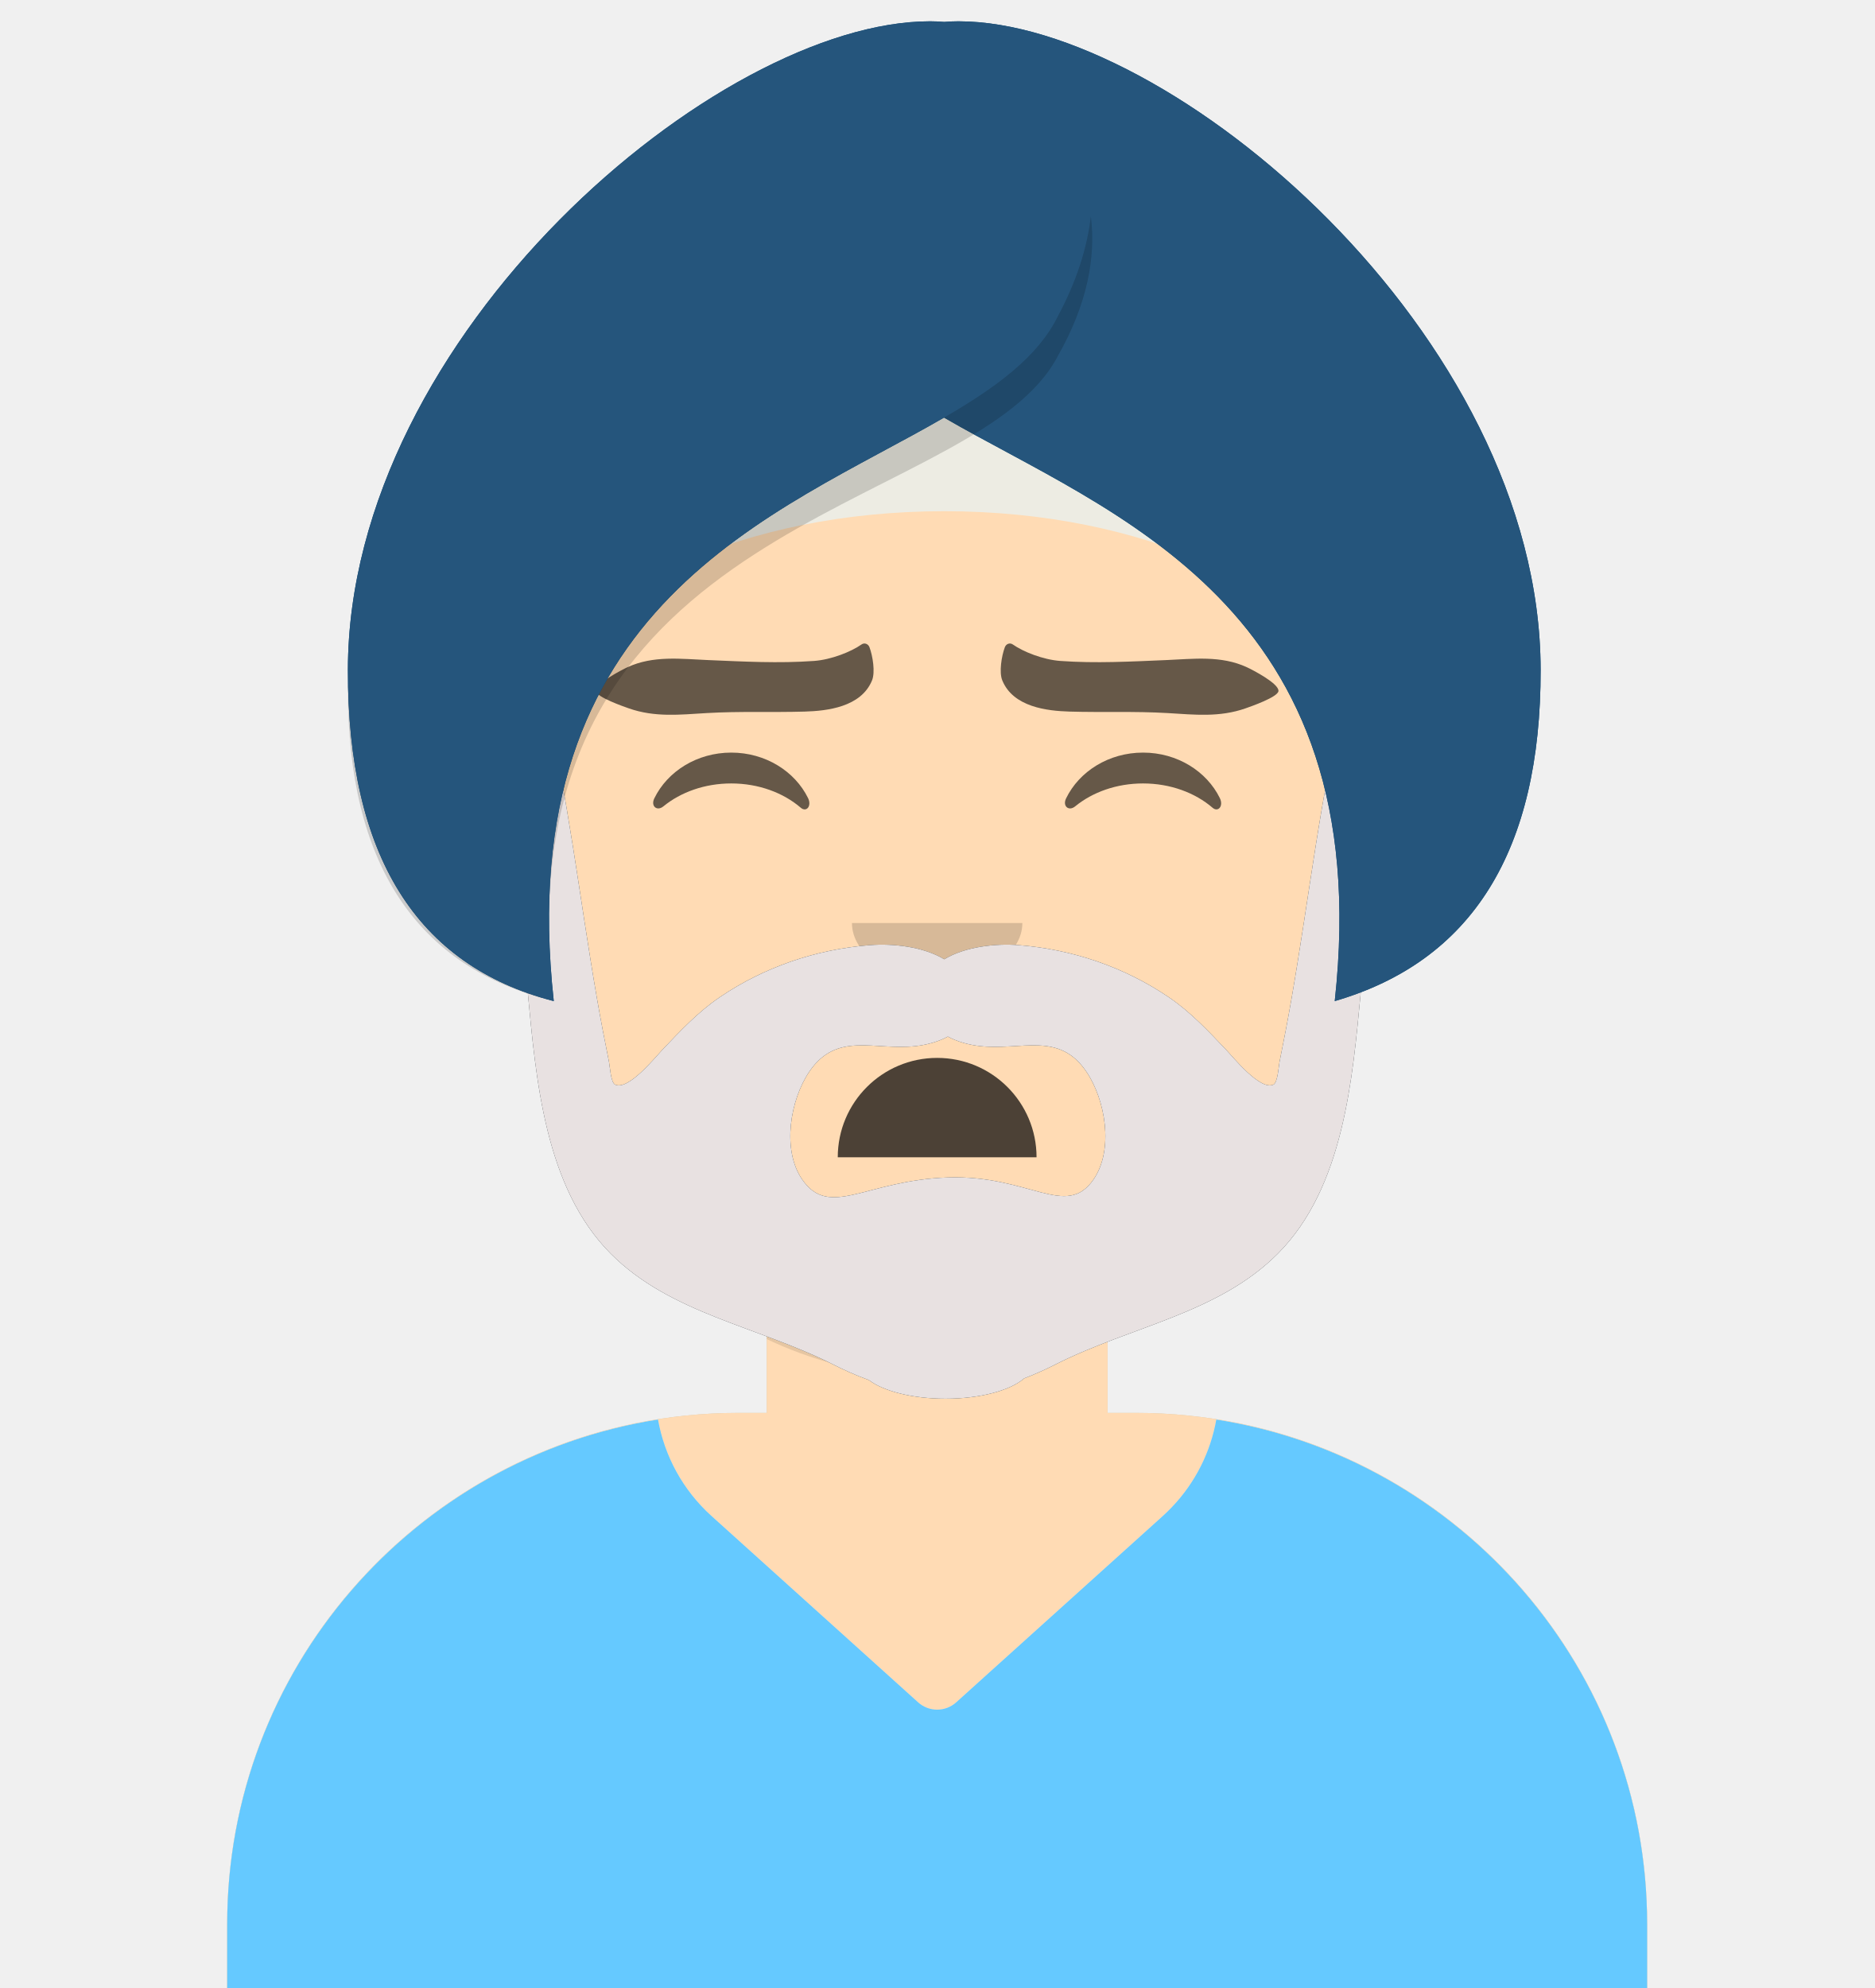
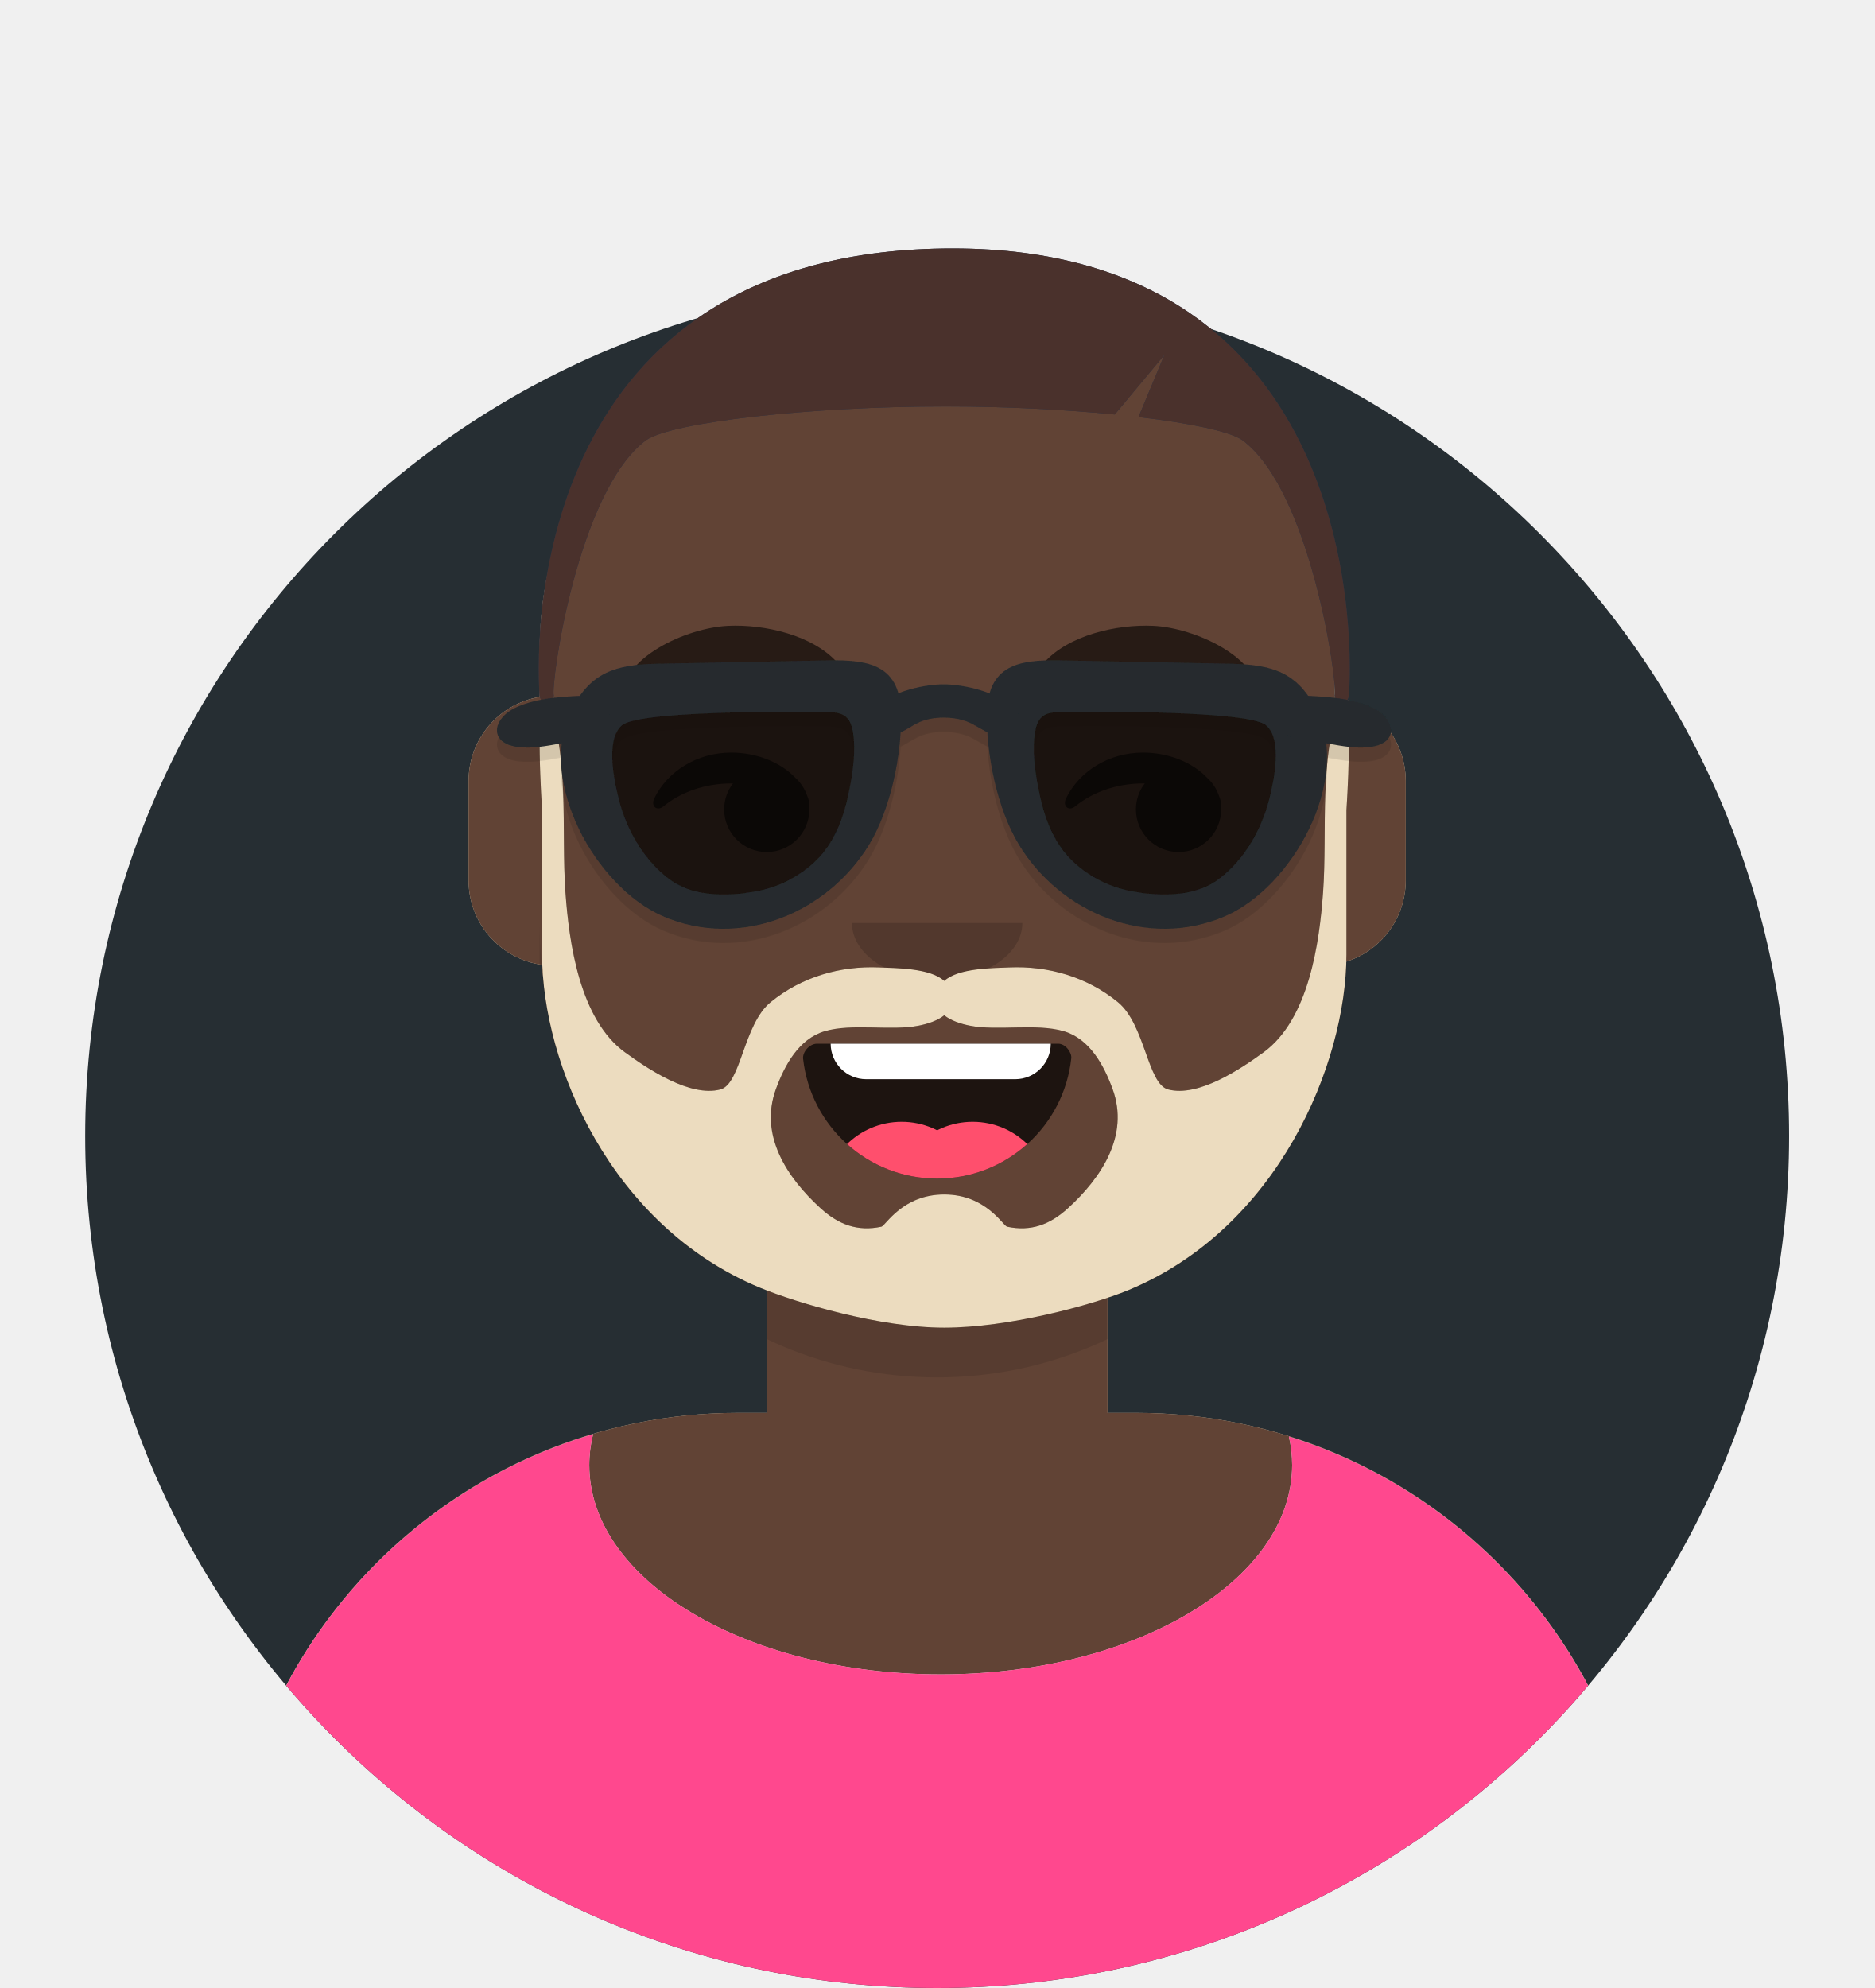
<svg xmlns="http://www.w3.org/2000/svg" xmlns:xlink="http://www.w3.org/1999/xlink" width="264px" height="280px" viewBox="0 0 264 280" version="1.1">
  <defs>
-     <path d="M100,0 C130.928,-5.68137151e-15 156,25.072 156,56 L156.001,62.166 C161.676,63.119 166,68.054 166,74 L166,88 C166,94.052 161.519,99.058 155.694,99.881 C153.628,119.686 141.238,136.422 124.001,144.61 L124,163 L128,163 C167.765,163 200,195.235 200,235 L200,244 L0,244 L0,235 C-4.86974701e-15,195.235 32.235,163 72,163 L76,163 L76,144.611 C58.763,136.422 46.372,119.687 44.305,99.881 C38.481,99.058 34,94.052 34,88 L34,74 C34,68.054 38.325,63.118 44,62.166 L44,56 C44,25.072 69.072,5.68137151e-15 100,0 Z" id="transparent_path-1" />
-     <path d="M83,36.348 C83,52.629 105.162,65.828 132.5,65.828 C159.838,65.828 182,52.629 182,36.348 C182,34.985 181.845,33.645 181.544,32.331 C210.784,41.488 232,68.792 232,101.052 L232,110 L32,110 L32,101.052 C32,68.397 53.739,40.82 83.534,32.002 C83.182,33.421 83,34.871 83,36.348 Z" id="transparent_path-3" />
-     <rect id="transparent_path-5" x="0" y="0" width="264" height="280" />
-     <path d="M74,0 C114.869,0 148,33.131 148,74 L148,84.148 L148,197.608 C135.525,187.237 119.491,181 102,181 L102,181 L98,181 L98,162.611 C115.531,154.283 128.048,137.115 129.791,116.867 C135.569,116.002 140,111.019 140,105 L140,105 L140,92 C140,87.354 137.359,83.324 133.497,81.33 C132.724,81.05 131.952,80.748 131.181,80.426 C130.795,80.32 130.401,80.233 130,80.166 L130,80.166 L130,79.917 C117.224,74.234 104.878,63.071 96.11,47.885 C93.175,42.801 90.831,37.595 89.066,32.397 C80.431,42.941 67.745,53.602 52.342,62.495 C42.778,68.017 33.147,72.291 24,75.266 L24,137.247 C29.602,148.318 38.773,157.278 50,162.611 L50,162.611 L50,181 L46,181 C38.327,181 30.935,182.2 24,184.423 L24,230 C24,244.106 13.569,255.776 0,257.716 L0,74 C0,33.131 33.131,0 74,0 Z" id="transparent_path-7" />
+     <circle id="circle_path-1" cx="120" cy="120" r="120" />
+     <path d="M-3.19744231e-14,160 L-3.19744231e-14,-1.42108547e-14 L264,-1.42108547e-14 L264,160 L252,160 C252,226.274 198.274,280 132,280 C65.726,280 12,226.274 12,160 L12,160 L-3.19744231e-14,160 Z" id="circle_path-3" />
+     <path d="M100,0 C130.928,-5.68137151e-15 156,25.072 156,56 L156.001,62.166 C161.676,63.119 166,68.054 166,74 L166,88 C166,94.052 161.519,99.058 155.694,99.881 C153.628,119.686 141.238,136.422 124.001,144.61 L124,163 L128,163 C167.765,163 200,195.235 200,235 L200,244 L0,244 L0,235 C-4.86974701e-15,195.235 32.235,163 72,163 L76,163 L76,144.611 C58.763,136.422 46.372,119.687 44.305,99.881 C38.481,99.058 34,94.052 34,88 L34,74 C34,68.054 38.325,63.118 44,62.166 L44,56 C44,25.072 69.072,5.68137151e-15 100,0 Z" id="circle_path-5" />
+     <path d="M83,36.348 C83,52.629 105.162,65.828 132.5,65.828 C159.838,65.828 182,52.629 182,36.348 C182,34.985 181.845,33.645 181.544,32.331 C210.784,41.488 232,68.792 232,101.052 L232,110 L32,110 L32,101.052 C32,68.397 53.739,40.82 83.534,32.002 C83.182,33.421 83,34.871 83,36.348 Z" id="circle_path-7" />
+     <rect id="circle_path-9" x="0" y="0" width="264" height="280" />
+     <path d="M74,0 C114.869,0 148,33.131 148,74 L148,84.148 L148,197.608 C135.525,187.237 119.491,181 102,181 L102,181 L98,181 L98,162.611 C115.531,154.283 128.048,137.115 129.791,116.867 C135.569,116.002 140,111.019 140,105 L140,105 L140,92 C140,87.354 137.359,83.324 133.497,81.33 C132.724,81.05 131.952,80.748 131.181,80.426 C130.795,80.32 130.401,80.233 130,80.166 L130,80.166 L130,79.917 C117.224,74.234 104.878,63.071 96.11,47.885 C93.175,42.801 90.831,37.595 89.066,32.397 C80.431,42.941 67.745,53.602 52.342,62.495 C42.778,68.017 33.147,72.291 24,75.266 L24,137.247 C29.602,148.318 38.773,157.278 50,162.611 L50,162.611 L50,181 L46,181 C38.327,181 30.935,182.2 24,184.423 L24,230 C24,244.106 13.569,255.776 0,257.716 L0,74 C0,33.131 33.131,0 74,0 Z" id="circle_path-11" />
  </defs>
-   <g id="transparent_Avataaar/Default" stroke="none" stroke-width="1" fill="none" fill-rule="evenodd">
-     <g id="transparent_Body" transform="translate(32, 36)">
-       <mask id="transparent_mask-2" fill="white">
-         <use xlink:href="#transparent_path-1" />
+   <g id="circle_Avataaar/Circle" stroke="none" stroke-width="1" fill="none" fill-rule="evenodd">
+     <g id="circle_Circle" transform="translate(12, 40)">
+       <mask id="circle_mask-2" fill="white">
+         <use xlink:href="#circle_path-1" />
      </mask>
-       <use fill="#D0C6AC" xlink:href="#transparent_path-1" />
-       <g id="transparent_Skin-Color" mask="url(#transparent_mask-2)" fill="#FFDBB4">
-         <g transform="translate(-32, 0)" id="transparent_Color">
-           <rect x="0" y="0" width="264" height="244" />
+       <use id="circle_Background-Color" fill="#262E33" xlink:href="#circle_path-1" />
+       <g id="circle_Fabric-Color" mask="url(#circle_mask-2)" fill="">
+         <rect id="circle_🖍Color" x="0" y="0" width="240" height="240" />
+       </g>
+     </g>
+     <mask id="circle_mask-4" fill="white">
+       <use xlink:href="#circle_path-3" />
+     </mask>
+     <g id="circle_Mask" />
+     <g id="circle_Avataaar" mask="url(#circle_mask-4)">
+       <g id="circle_Body" transform="translate(32, 36)">
+         <mask id="circle_mask-6" fill="white">
+           <use xlink:href="#circle_path-5" />
+         </mask>
+         <use fill="#D0C6AC" xlink:href="#circle_path-5" />
+         <g id="circle_Skin-Color" mask="url(#circle_mask-6)" fill="#614335">
+           <g transform="translate(-32, 0)" id="circle_Color">
+             <rect x="0" y="0" width="264" height="244" />
+           </g>
+         </g>
+         <path d="M44,94 C44,124.928 69.072,150 100,150 C130.928,150 156,124.928 156,94 L156,94 L156,102 C156,132.928 130.928,158 100,158 C69.072,158 44,132.928 44,102 Z" id="circle_Neck-Shadow" fill-opacity="0.1" fill="#000000" mask="url(#circle_mask-6)" />
+       </g>
+       <g id="circle_Clothing" transform="translate(0, 170)">
+         <defs>
+           <path d="M83,36.348 C83,52.629 105.162,65.828 132.5,65.828 C159.838,65.828 182,52.629 182,36.348 C182,34.985 181.845,33.645 181.544,32.331 C210.784,41.488 232,68.792 232,101.052 L232,110 L32,110 L32,101.052 C32,68.397 53.739,40.82 83.534,32.002 C83.182,33.421 83,34.871 83,36.348 Z" id="shirt_scoop_neck_path-1" />
+         </defs>
+         <g id="shirt_scoop_neck_Clothing/Shirt-Scoop-Neck" stroke="none" stroke-width="1" fill="none" fill-rule="evenodd">
+           <mask id="shirt_scoop_neck_mask-2" fill="white">
+             <use xlink:href="#shirt_scoop_neck_path-1" />
+           </mask>
+           <use id="shirt_scoop_neck_Clothes" fill="#E6E6E6" xlink:href="#shirt_scoop_neck_path-1" />
+           <g id="shirt_scoop_neck_Fabric-Color" mask="url(#shirt_scoop_neck_mask-2)" fill="#FF488E">
+             <rect id="shirt_scoop_neck_🖍Color" x="0" y="0" width="264" height="110" />
+           </g>
        </g>
      </g>
-       <path d="M44,94 C44,124.928 69.072,150 100,150 C130.928,150 156,124.928 156,94 L156,94 L156,102 C156,132.928 130.928,158 100,158 C69.072,158 44,132.928 44,102 Z" id="transparent_Neck-Shadow" fill-opacity="0.1" fill="#000000" mask="url(#transparent_mask-2)" />
-     </g>
-     <g id="transparent_Clothing" transform="translate(0, 170)">
-       <defs>
-         <path d="M232,101.052 L232,110 L32,110 L32,101.052 C32,65.138 58.294,35.366 92.681,29.936 C93.584,35.007 96.117,39.825 100.236,43.539 L100.236,43.539 L129.321,69.768 C130.843,71.14 133.157,71.14 134.679,69.768 L134.679,69.768 L163.764,43.539 C164.189,43.155 164.601,42.756 164.998,42.343 C168.414,38.788 170.517,34.453 171.319,29.939 C205.707,35.367 232,65.139 232,101.052 Z" id="shirt_v_neck_path-1" />
-       </defs>
-       <g id="shirt_v_neck_Clothing/Shirt-V-Neck" stroke="none" stroke-width="1" fill="none" fill-rule="evenodd">
-         <mask id="shirt_v_neck_mask-2" fill="white">
-           <use xlink:href="#shirt_v_neck_path-1" />
-         </mask>
-         <use id="shirt_v_neck_Clothes" fill="#E6E6E6" xlink:href="#shirt_v_neck_path-1" />
-         <g id="shirt_v_neck_Fabric-Color" mask="url(#shirt_v_neck_mask-2)" fill="#65C9FF">
-           <rect id="shirt_v_neck_🖍Color" x="0" y="0" width="264" height="110" />
-         </g>
-       </g>
-     </g>
-     <g id="transparent_Face" transform="translate(76, 82)" fill="#000000">
-       <g id="transparent_Mouth" transform="translate(2, 52)">
-         <g id="disbelief_Mouth/Disbelief" stroke="none" stroke-width="1" fill="none" fill-rule="evenodd" fill-opacity="0.7">
-           <path d="M40,15 C40,22.732 46.268,29 54,29 L54,29 C61.732,29 68,22.732 68,15" id="disbelief_Mouth" fill="#000000" transform="translate(54, 22) scale(1, -1) translate(-54, -22) " />
-         </g>
-       </g>
-       <g id="transparent_Nose" transform="translate(28, 40)" fill-opacity="0.16">
-         <g id="default_Nose/Default" stroke="none" stroke-width="1" fill="none" fill-rule="evenodd" fill-opacity="0.16">
-           <path d="M16,8 C16,12.418 21.373,16 28,16 L28,16 C34.627,16 40,12.418 40,8" id="default_Nose" fill="#000000" />
-         </g>
-       </g>
-       <g id="transparent_Eyes" transform="translate(0, 8)">
-         <g id="happy_Eyes/Happy-😁" stroke="none" stroke-width="1" fill="none" fill-rule="evenodd" fill-opacity="0.6">
-           <path d="M16.16,22.447 C18.007,18.649 22.164,16 26.998,16 C31.814,16 35.959,18.63 37.815,22.407 C38.367,23.529 37.582,24.447 36.791,23.767 C34.34,21.66 30.859,20.344 26.998,20.344 C23.257,20.344 19.874,21.579 17.438,23.572 C16.547,24.3 15.62,23.558 16.16,22.447 Z" id="happy_Squint" fill="#000000" />
-           <path d="M74.16,22.447 C76.007,18.649 80.164,16 84.998,16 C89.814,16 93.959,18.63 95.815,22.407 C96.367,23.529 95.582,24.447 94.791,23.767 C92.34,21.66 88.859,20.344 84.998,20.344 C81.257,20.344 77.874,21.579 75.438,23.572 C74.547,24.3 73.62,23.558 74.16,22.447 Z" id="happy_Squint" fill="#000000" />
-         </g>
-       </g>
-       <g id="transparent_Eyebrow" fill-opacity="0.6">
-         <g id="flat_natural_Eyebrow/Natural/Flat-Natural" stroke="none" stroke-width="1" fill="none" fill-rule="evenodd" fill-opacity="0.6">
-           <path d="M38.569,10.702 C33.587,11.238 28.655,11.134 23.656,11.101 C19.823,11.076 15.92,10.689 12.325,12.509 C11.636,12.857 7.877,14.945 8.003,16.011 C8.104,16.863 12.013,18.064 12.717,18.284 C16.428,19.445 19.924,18.928 23.687,18.57 C28.302,18.132 32.914,18.175 37.532,17.874 C40.642,17.672 45.422,16.977 46.829,13.148 C47.253,11.995 46.815,9.734 46.307,8.506 C46.105,8.018 45.563,7.85 45.169,8.149 C43.756,9.222 40.985,10.443 38.569,10.702" id="flat_natural_Fill-10" fill="#000000" transform="translate(27.5, 13.5) rotate(2) translate(-27.5, -13.5) " />
-           <path d="M95.569,10.702 C90.587,11.238 85.655,11.134 80.656,11.101 C76.823,11.076 72.92,10.689 69.325,12.509 C68.636,12.857 64.877,14.945 65.003,16.011 C65.104,16.863 69.013,18.064 69.717,18.284 C73.428,19.445 76.924,18.928 80.687,18.57 C85.302,18.132 89.914,18.175 94.532,17.874 C97.642,17.672 102.422,16.977 103.829,13.148 C104.253,11.995 103.815,9.734 103.307,8.506 C103.105,8.018 102.563,7.85 102.169,8.149 C100.756,9.222 97.985,10.443 95.569,10.702" id="flat_natural_Fill-10" fill="#000000" transform="translate(84.5, 13.5) scale(-1, 1) rotate(2) translate(-84.5, -13.5) " />
-         </g>
-       </g>
-     </g>
-     <g id="transparent_Top">
-       <defs>
-         <path d="M83.498,93.841 C72.124,94.219 67.05,99.721 63.229,94.13 C60.361,89.932 61.561,82.874 64.241,78.903 C68.054,73.251 73.227,75.985 79.01,75.34 C80.583,75.165 82.163,74.723 83.498,74 C84.834,74.723 86.414,75.165 87.986,75.34 C93.77,75.985 98.943,73.251 102.756,78.903 C105.435,82.874 106.635,89.932 103.767,94.13 C99.946,99.721 94.873,93.463 83.498,93.841 Z M138.72,26 C135.336,40.075 133.781,54.434 131.328,68.671 C130.816,71.639 130.257,74.596 129.662,77.55 C129.538,78.17 129.415,80.473 128.811,80.764 C126.982,81.648 123.254,76.947 122.257,75.885 C119.754,73.219 117.272,70.529 114.223,68.437 C108.063,64.21 100.85,61.711 93.345,61.118 C90.205,60.869 85.959,61.303 83,63.11 C80.041,61.303 75.795,60.869 72.654,61.118 C65.149,61.711 57.937,64.21 51.777,68.437 C48.728,70.529 46.246,73.219 43.742,75.885 C42.746,76.947 39.018,81.648 37.189,80.764 C36.585,80.473 36.462,78.17 36.337,77.55 C35.743,74.596 35.183,71.639 34.672,68.671 C32.219,54.434 30.664,40.075 27.28,26 C26.296,26 25.432,44.748 25.322,46.495 C24.875,53.589 24.353,60.525 25.02,67.626 C26.17,79.875 27.37,95.234 36.592,104.588 C44.925,113.039 57.023,114.806 67.459,120.141 C68.802,120.828 70.584,121.676 72.506,122.371 C74.531,123.934 78.546,125 83.172,125 C88.024,125 92.205,123.827 94.12,122.138 C95.801,121.493 97.345,120.753 98.541,120.141 C108.976,114.805 121.075,113.039 129.408,104.588 C138.63,95.234 139.829,79.875 140.98,67.626 C141.647,60.525 141.125,53.589 140.678,46.495 C140.568,44.748 139.704,26 138.72,26 Z" id="turban_path-1" />
-         <path d="M86,0 C115.851,0 167.918,44.148 168,91.324 C168.044,116.801 158.377,132.36 139,138 C145.115,82.11 107.403,69.414 83.97,55.816 C60.512,69.414 22.862,82.11 29,138 C9.622,132.999 -0.044,117.44 6.61437384e-05,91.324 C0.08,44.148 52.074,0 82,0 C82.668,0 83.333,0.03 83.991,0.088 C84.656,0.03 85.326,0 86,0 Z" id="turban_path-3" />
-       </defs>
-       <g id="turban_Top/Accesories/Turban" stroke="none" stroke-width="1" fill="none" fill-rule="evenodd">
-         <g id="turban_Facial-Hair" transform="translate(49, 72)">
+       <g id="circle_Face" transform="translate(76, 82)" fill="#000000">
+         <g id="circle_Mouth" transform="translate(2, 52)">
          <defs>
-             <path d="M84.504,93.841 C72.993,94.219 67.858,99.721 63.991,94.13 C61.088,89.932 62.303,82.874 65.015,78.903 C68.874,73.251 74.109,75.985 79.962,75.34 C81.554,75.165 83.153,74.723 84.504,74 C85.856,74.723 87.455,75.165 89.046,75.34 C94.9,75.985 100.135,73.251 103.994,78.903 C106.706,82.874 107.92,89.932 105.018,94.13 C101.15,99.721 96.016,93.463 84.504,93.841 Z M140.391,26 C136.967,40.075 135.393,54.434 132.91,68.671 C132.393,71.639 131.826,74.596 131.225,77.55 C131.098,78.17 130.974,80.473 130.363,80.764 C128.512,81.648 124.739,76.947 123.73,75.885 C121.197,73.219 118.685,70.529 115.599,68.437 C109.365,64.21 102.065,61.711 94.47,61.118 C91.292,60.869 86.995,61.303 84,63.11 C81.005,61.303 76.708,60.869 73.53,61.118 C65.934,61.711 58.635,64.21 52.4,68.437 C49.315,70.529 46.803,73.219 44.269,75.885 C43.261,76.947 39.488,81.648 37.637,80.764 C37.026,80.473 36.902,78.17 36.775,77.55 C36.174,74.596 35.607,71.639 35.09,68.671 C32.607,54.434 31.034,40.075 27.609,26 C26.613,26 25.739,44.748 25.627,46.495 C25.175,53.589 24.646,60.525 25.322,67.626 C26.486,79.875 27.699,95.234 37.033,104.588 C45.466,113.039 57.71,114.806 68.271,120.141 C69.631,120.828 71.435,121.676 73.38,122.371 C75.429,123.934 79.493,125 84.174,125 C89.085,125 93.316,123.827 95.254,122.138 C96.955,121.493 98.518,120.753 99.729,120.141 C110.289,114.805 122.534,113.039 130.967,104.588 C140.301,95.234 141.514,79.875 142.679,67.626 C143.353,60.525 142.825,53.589 142.373,46.495 C142.261,44.748 141.387,26 140.391,26 Z" id="beard_medium_path-1" />
+             <path d="M35.118,15.128 C36.176,24.62 44.226,32 54,32 C63.804,32 71.874,24.574 72.892,15.04 C72.974,14.273 72.117,13 71.043,13 C56.149,13 44.738,13 37.087,13 C36.007,13 35.012,14.178 35.118,15.128 Z" id="smile_path-1" />
          </defs>
-           <g id="beard_medium_Facial-Hair/Beard-Medium" stroke="none" stroke-width="1" fill="none" fill-rule="evenodd">
-             <mask id="beard_medium_mask-2" fill="white">
-               <use xlink:href="#beard_medium_path-1" />
+           <g id="smile_Mouth/Smile" stroke="none" stroke-width="1" fill="none" fill-rule="evenodd">
+             <mask id="smile_mask-2" fill="white">
+               <use xlink:href="#smile_path-1" />
            </mask>
-             <use id="beard_medium_Beardness" fill="#252E32" xlink:href="#beard_medium_path-1" />
-             <g id="beard_medium_Facial-Hair-Color" mask="url(#beard_medium_mask-2)" fill="#E8E1E1">
-               <rect id="beard_medium_Color" x="0" y="0" width="168" height="152" />
+             <use id="smile_Mouth" fill-opacity="0.7" fill="#000000" xlink:href="#smile_path-1" />
+             <path d="M44,2 L65,2 C67.761,2 70,4.239 70,7 L70,13 C70,15.761 67.761,18 65,18 L44,18 C41.239,18 39,15.761 39,13 L39,7 C39,4.239 41.239,2 44,2 Z" id="smile_Teeth" fill="#FFFFFF" mask="url(#smile_mask-2)" />
+             <g id="smile_Tongue" mask="url(#smile_mask-2)" fill="#FF4F6D">
+               <g transform="translate(38, 24)">
+                 <circle cx="11" cy="11" r="11" />
+                 <circle cx="21" cy="11" r="11" />
+               </g>
            </g>
          </g>
        </g>
-         <g id="turban_Turban" transform="translate(1, 0)">
-           <path d="M132,57 C164.585,57 191,71.775 191,90 C191,92.58 190.471,95.09 189.47,97.5 C183.397,82.887 159.972,72 132,72 C104.028,72 80.602,82.888 74.53,97.5 C73.529,95.091 73,92.58 73,90 C73,71.775 99.415,57 132,57 Z" id="turban_Band" fill="#EDECE3" />
-           <g transform="translate(48, 3)">
-             <mask id="turban_mask-4" fill="white">
-               <use xlink:href="#turban_path-3" />
+         <g id="circle_Nose" transform="translate(28, 40)" fill-opacity="0.16">
+           <g id="default_Nose/Default" stroke="none" stroke-width="1" fill="none" fill-rule="evenodd" fill-opacity="0.16">
+             <path d="M16,8 C16,12.418 21.373,16 28,16 L28,16 C34.627,16 40,12.418 40,8" id="default_Nose" fill="#000000" />
+           </g>
+         </g>
+         <g id="circle_Eyes" transform="translate(0, 8)">
+           <g id="side_Eyes/Side-😒" stroke="none" stroke-width="1" fill="none" fill-rule="evenodd" fill-opacity="0.6">
+             <path d="M26.998,16 C30.502,16 33.891,17.314 36.018,19.543 C36.764,20.217 37.341,21.076 37.676,22.049 C37.726,22.166 37.772,22.286 37.815,22.407 C37.909,22.67 37.947,22.92 37.94,23.142 C37.979,23.422 38,23.708 38,24 C38,27.314 35.314,30 32,30 C28.686,30 26,27.314 26,24 C26,22.625 26.463,21.358 27.241,20.346 C27.16,20.344 27.079,20.344 26.998,20.344 C23.257,20.344 19.874,21.579 17.438,23.572 C16.547,24.3 15.62,23.558 16.16,22.447 C18.007,18.649 22.164,16 26.998,16 Z" id="side_Eye" fill="#000000" />
+             <path d="M84.998,16 C88.502,16 91.891,17.314 94.018,19.543 C94.764,20.217 95.341,21.076 95.676,22.049 C95.726,22.166 95.772,22.286 95.815,22.407 C95.909,22.67 95.947,22.92 95.94,23.142 C95.979,23.422 96,23.708 96,24 C96,27.314 93.314,30 90,30 C86.686,30 84,27.314 84,24 C84,22.625 84.463,21.358 85.241,20.346 C85.16,20.344 85.079,20.344 84.998,20.344 C81.257,20.344 77.874,21.579 75.438,23.572 C74.547,24.3 73.62,23.558 74.16,22.447 C76.007,18.649 80.164,16 84.998,16 Z" id="side_Eye" fill="#000000" />
+           </g>
+         </g>
+         <g id="circle_Eyebrow" fill-opacity="0.6">
+           <g id="default_natural_Eyebrow/Natural/Default-Natural" stroke="none" stroke-width="1" fill="none" fill-rule="evenodd" fill-opacity="0.6">
+             <path d="M26.039,6.21 C20.278,6.983 11.293,12.005 12.044,17.818 C12.069,18.008 12.357,18.067 12.481,17.908 C14.967,14.72 34.193,10.037 41.194,11.015 C41.835,11.104 42.258,10.443 41.821,10.03 C38.077,6.495 31.2,5.512 26.039,6.21" id="default_natural_Eyebrow" fill="#000000" transform="translate(27, 12) rotate(5) translate(-27, -12) " />
+             <path d="M85.039,6.21 C79.278,6.983 70.293,12.005 71.044,17.818 C71.069,18.008 71.357,18.067 71.481,17.908 C73.967,14.72 93.193,10.037 100.194,11.015 C100.835,11.104 101.258,10.443 100.821,10.03 C97.077,6.495 90.2,5.512 85.039,6.21" id="default_natural_Eyebrow" fill="#000000" transform="translate(86, 12) scale(-1, 1) rotate(5) translate(-86, -12) " />
+           </g>
+         </g>
+       </g>
+       <g id="circle_Top">
+         <defs>
+           <path d="M58,1 C115,0.274 115.719,53.702 115,64 C114.653,65.488 113.327,65.223 113,64 C113.463,62.446 109.704,35.248 100,28 C98.241,26.776 92.753,25.61 85.359,24.739 L89,16 L82.019,24.379 C74.987,23.685 66.658,23.251 58.313,23.246 C39.008,23.232 19.618,25.483 16,28 C6.296,35.248 2.537,62.446 3,64 C2.673,65.223 1.347,65.488 1,64 C0.281,53.702 1,1.726 58,1 Z" id="caesar_side_part_path-1" />
+         </defs>
+         <g id="caesar_side_part_Top/Short-Hair/The-Caesar-+-Side-Part" stroke="none" stroke-width="1" fill="none" fill-rule="evenodd">
+           <g id="caesar_side_part_Facial-Hair" transform="translate(49, 72)">
+             <defs>
+               <path d="M101.428,98.169 C98.915,100.463 96.237,101.494 92.853,100.773 C92.271,100.649 89.896,96.235 84,96.235 C78.103,96.235 75.729,100.649 75.147,100.773 C71.762,101.494 69.085,100.463 66.571,98.169 C61.846,93.856 57.917,87.908 60.278,81.419 C61.508,78.037 63.51,74.324 67.151,73.246 C71.038,72.096 76.497,73.244 80.415,72.458 C81.684,72.204 83.071,71.751 84,71 C84.929,71.751 86.316,72.204 87.585,72.458 C91.503,73.244 96.961,72.096 100.849,73.246 C104.49,74.324 106.491,78.037 107.722,81.419 C110.083,87.908 106.154,93.856 101.428,98.169 M140.081,26 C136.671,34.4 137.988,44.858 137.357,53.676 C136.844,60.843 135.337,71.586 128.973,76.215 C125.718,78.582 119.794,82.56 115.542,81.45 C112.615,80.686 112.302,72.29 108.455,69.147 C104.092,65.582 98.643,64.016 93.149,64.258 C90.779,64.362 85.984,64.337 84,66.16 C82.016,64.337 77.222,64.362 74.851,64.258 C69.357,64.016 63.908,65.582 59.545,69.147 C55.698,72.29 55.386,80.686 52.458,81.45 C48.206,82.56 42.282,78.582 39.027,76.215 C32.662,71.586 31.156,60.843 30.643,53.676 C30.012,44.858 31.329,34.4 27.919,26 C26.26,26 27.354,42.129 27.354,42.129 L27.354,62.485 C27.386,77.773 36.935,100.655 58.108,109.393 C63.286,111.53 75.015,115 84,115 C92.985,115 104.714,111.86 109.892,109.723 C131.065,100.986 140.614,77.773 140.646,62.485 L140.646,42.129 C140.646,42.129 141.74,26 140.081,26" id="beard_light_path-1" />
+             </defs>
+             <g id="beard_light_Facial-Hair/Beard-Light" stroke="none" stroke-width="1" fill="none" fill-rule="evenodd">
+               <mask id="beard_light_mask-2" fill="white">
+                 <use xlink:href="#beard_light_path-1" />
+               </mask>
+               <use id="beard_light_Lite-Beard" fill="#331B0C" xlink:href="#beard_light_path-1" />
+               <g id="beard_light_Facial-Hair-Color" mask="url(#beard_light_mask-2)" fill="#ECDCBF">
+                 <rect id="beard_light_Color" x="0" y="0" width="168" height="152" />
+               </g>
+             </g>
+           </g>
+           <g id="caesar_side_part_Hair" transform="translate(75, 34)">
+             <mask id="caesar_side_part_mask-2" fill="white">
+               <use xlink:href="#caesar_side_part_path-1" />
            </mask>
-             <use id="turban_Turban-Mask" fill="#124C74" xlink:href="#turban_path-3" />
-             <g id="turban_Fabric-Color" mask="url(#turban_mask-4)" fill="#25557C">
-               <g transform="translate(-48, -3)" id="turban_🖍Color">
+             <use id="caesar_side_part_Caesar" fill="#28354B" xlink:href="#caesar_side_part_path-1" />
+             <g id="caesar_side_part_Hair-Color" mask="url(#caesar_side_part_mask-2)" fill="#4A312C">
+               <g transform="translate(-74, -34)" id="caesar_side_part_Color">
                <rect x="0" y="0" width="264" height="280" />
              </g>
            </g>
          </g>
-           <path d="M48,97.029 L48.012,96.094 C48.402,121.145 58.065,136.113 77,141 L77,141 C57.622,136.289 47.956,121.632 48,97.029 Z M148,50.136 C136.877,71.51 76.878,72.002 76.337,129.226 C76.404,67.759 136.833,67.324 148,44.544 C150.669,39.568 152.141,34.837 152.645,30.471 C153.39,36.197 152.126,42.89 148,50.136 Z" id="turban_Shadow" fill-opacity="0.16" fill="#000000" />
+           <g id="caesar_side_part_Accessory" transform="translate(62, 85)">
+             <defs>
+               <filter x="-3.2%" y="-10.5%" width="106.3%" height="121.1%" filterUnits="objectBoundingBox" id="sunglasses_filter-1">
+                 <feOffset dx="0" dy="2" in="SourceAlpha" result="shadowOffsetOuter1" />
+                 <feColorMatrix values="0 0 0 0 0   0 0 0 0 0   0 0 0 0 0  0 0 0 0.1 0" type="matrix" in="shadowOffsetOuter1" result="shadowMatrixOuter1" />
+                 <feMerge>
+                   <feMergeNode in="shadowMatrixOuter1" />
+                   <feMergeNode in="SourceGraphic" />
+                 </feMerge>
+               </filter>
+               <linearGradient x1="50%" y1="0%" x2="50%" y2="70.506%" id="sunglasses_linearGradient-2">
+                 <stop stop-color="#FFFFFF" stop-opacity="0.5" offset="0%" />
+                 <stop stop-color="#000000" stop-opacity="0.5" offset="100%" />
+               </linearGradient>
+               <path d="M47.01,6.277 C49.521,6.301 50.708,6.726 51.136,9.392 C51.569,12.092 51.148,15.128 50.648,17.787 C49.886,21.848 48.617,25.826 45.664,28.794 C44.109,30.358 42.212,31.603 40.194,32.454 C39.123,32.906 37.991,33.232 36.86,33.48 C36.529,33.552 33.706,33.948 35.438,33.747 C31.397,34.216 27.013,34.197 23.638,31.579 C19.898,28.678 17.337,24.086 16.211,19.513 C15.552,16.837 14.167,10.437 16.697,8.297 C19.595,5.845 47.01,6.277 47.01,6.277 L47.01,6.277 Z" id="sunglasses_path-3" />
+               <linearGradient x1="50%" y1="0%" x2="50%" y2="100%" id="sunglasses_linearGradient-4">
+                 <stop stop-color="#FFFFFF" stop-opacity="0.5" offset="0%" />
+                 <stop stop-color="#000000" stop-opacity="0.5" offset="70.506%" />
+               </linearGradient>
+               <path d="M78.919,6.275 C76.408,6.299 75.221,6.724 74.794,9.389 C74.36,12.089 74.782,15.125 75.281,17.784 C76.044,21.845 77.313,25.824 80.265,28.792 C81.821,30.355 83.718,31.601 85.736,32.452 C86.807,32.903 87.939,33.23 89.07,33.477 C89.4,33.549 92.223,33.946 90.492,33.744 C94.533,34.214 98.917,34.195 102.292,31.577 C106.032,28.675 108.593,24.084 109.719,19.511 C110.378,16.834 111.762,10.434 109.233,8.294 C106.335,5.843 78.919,6.275 78.919,6.275 L78.919,6.275 Z" id="sunglasses_path-5" />
+             </defs>
+             <g id="sunglasses_Top/_Resources/Sunglasses" stroke="none" stroke-width="1" fill="none" fill-rule="evenodd">
+               <g id="sunglasses_Sunglasses" filter="url(#sunglasses_filter-1)" transform="translate(8, 8)">
+                 <g id="sunglasses_shades">
+                   <use fill-opacity="0.7" fill="#000000" xlink:href="#sunglasses_path-3" />
+                   <use fill="url(#linearGradient-2)" style="mix-blend-mode: screen;" xlink:href="#sunglasses_path-3" />
+                 </g>
+                 <g id="sunglasses_shades">
+                   <use fill-opacity="0.7" fill="#000000" xlink:href="#sunglasses_path-5" />
+                   <use fill="url(#linearGradient-4)" style="mix-blend-mode: screen;" xlink:href="#sunglasses_path-5" />
+                 </g>
+                 <g id="sunglasses_Glasses" fill="#252C2F">
+                   <path d="M46.249,7.275 C48.621,7.298 49.742,7.692 50.146,10.165 C50.555,12.671 50.157,15.487 49.685,17.955 C48.965,21.723 47.767,25.415 44.978,28.169 C43.508,29.619 41.717,30.775 39.811,31.564 C38.799,31.983 37.73,32.286 36.661,32.516 C36.349,32.583 33.682,32.95 35.318,32.764 C31.501,33.199 27.36,33.182 24.172,30.753 C20.64,28.06 18.22,23.8 17.157,19.556 C16.534,17.073 15.226,11.134 17.616,9.149 C20.353,6.875 46.249,7.275 46.249,7.275 L46.249,7.275 Z M22.218,0.49 C16.777,0.678 13.147,1.634 10.463,7.069 C5.546,17.03 13.963,31.969 23.352,36.039 C34.329,40.799 46.592,35.532 52.396,26.006 C55.469,20.962 57.022,13.323 56.922,7.504 C56.795,0.076 51.607,-0.13 45.509,0.034 L22.218,0.49 Z" id="sunglasses_Frame" />
+                   <path d="M79.681,7.273 C77.309,7.295 76.188,7.689 75.784,10.163 C75.374,12.668 75.772,15.485 76.244,17.952 C76.965,21.72 78.163,25.412 80.952,28.166 C82.421,29.616 84.213,30.772 86.119,31.562 C87.131,31.981 88.2,32.284 89.268,32.513 C89.581,32.58 92.247,32.948 90.612,32.761 C94.429,33.197 98.57,33.179 101.757,30.75 C105.29,28.058 107.709,23.798 108.773,19.554 C109.396,17.071 110.703,11.132 108.314,9.147 C105.576,6.872 79.681,7.273 79.681,7.273 L79.681,7.273 Z M103.712,0.488 C109.152,0.675 112.783,1.632 115.466,7.067 C120.384,17.028 111.967,31.966 102.577,36.037 C91.6,40.797 79.338,35.529 73.534,26.004 C70.461,20.96 68.907,13.321 69.007,7.501 C69.135,0.074 74.323,-0.132 80.421,0.032 L103.712,0.488 Z" id="sunglasses_Frame" />
+                   <path d="M13.197,4.927 C9.785,5.118 5.886,5.164 2.69,6.639 C-0.695,8.201 -1.218,11.739 3.049,12.226 C4.971,12.446 6.895,12.083 8.787,11.745 C10.337,11.468 12.442,11.558 13.906,10.966 C16.636,9.862 16.46,4.74 13.197,4.927" id="sunglasses_Frame" />
+                   <path d="M112.735,4.927 C116.147,5.118 120.046,5.164 123.242,6.639 C126.626,8.201 127.149,11.739 122.882,12.226 C120.961,12.446 119.037,12.083 117.144,11.745 C115.595,11.468 113.49,11.558 112.025,10.966 C109.296,9.862 109.471,4.74 112.735,4.927" id="sunglasses_Frame" />
+                   <path d="M73.109,7.013 C71.163,4.713 66.091,3.385 62.891,3.385 C59.691,3.385 54.768,4.713 52.822,7.013 C51.841,8.172 51.807,9.724 53.508,10.451 C55.626,11.357 57.517,9.714 59.213,8.855 C61.381,7.757 64.712,7.877 66.719,8.855 C68.427,9.688 70.305,11.357 72.423,10.451 C74.124,9.724 74.091,8.172 73.109,7.013" id="sunglasses_Frame" />
+                 </g>
+               </g>
+             </g>
+           </g>
        </g>
-         <g id="turban_Accessory" transform="translate(62, 85)" />
      </g>
    </g>
  </g>
</svg>
